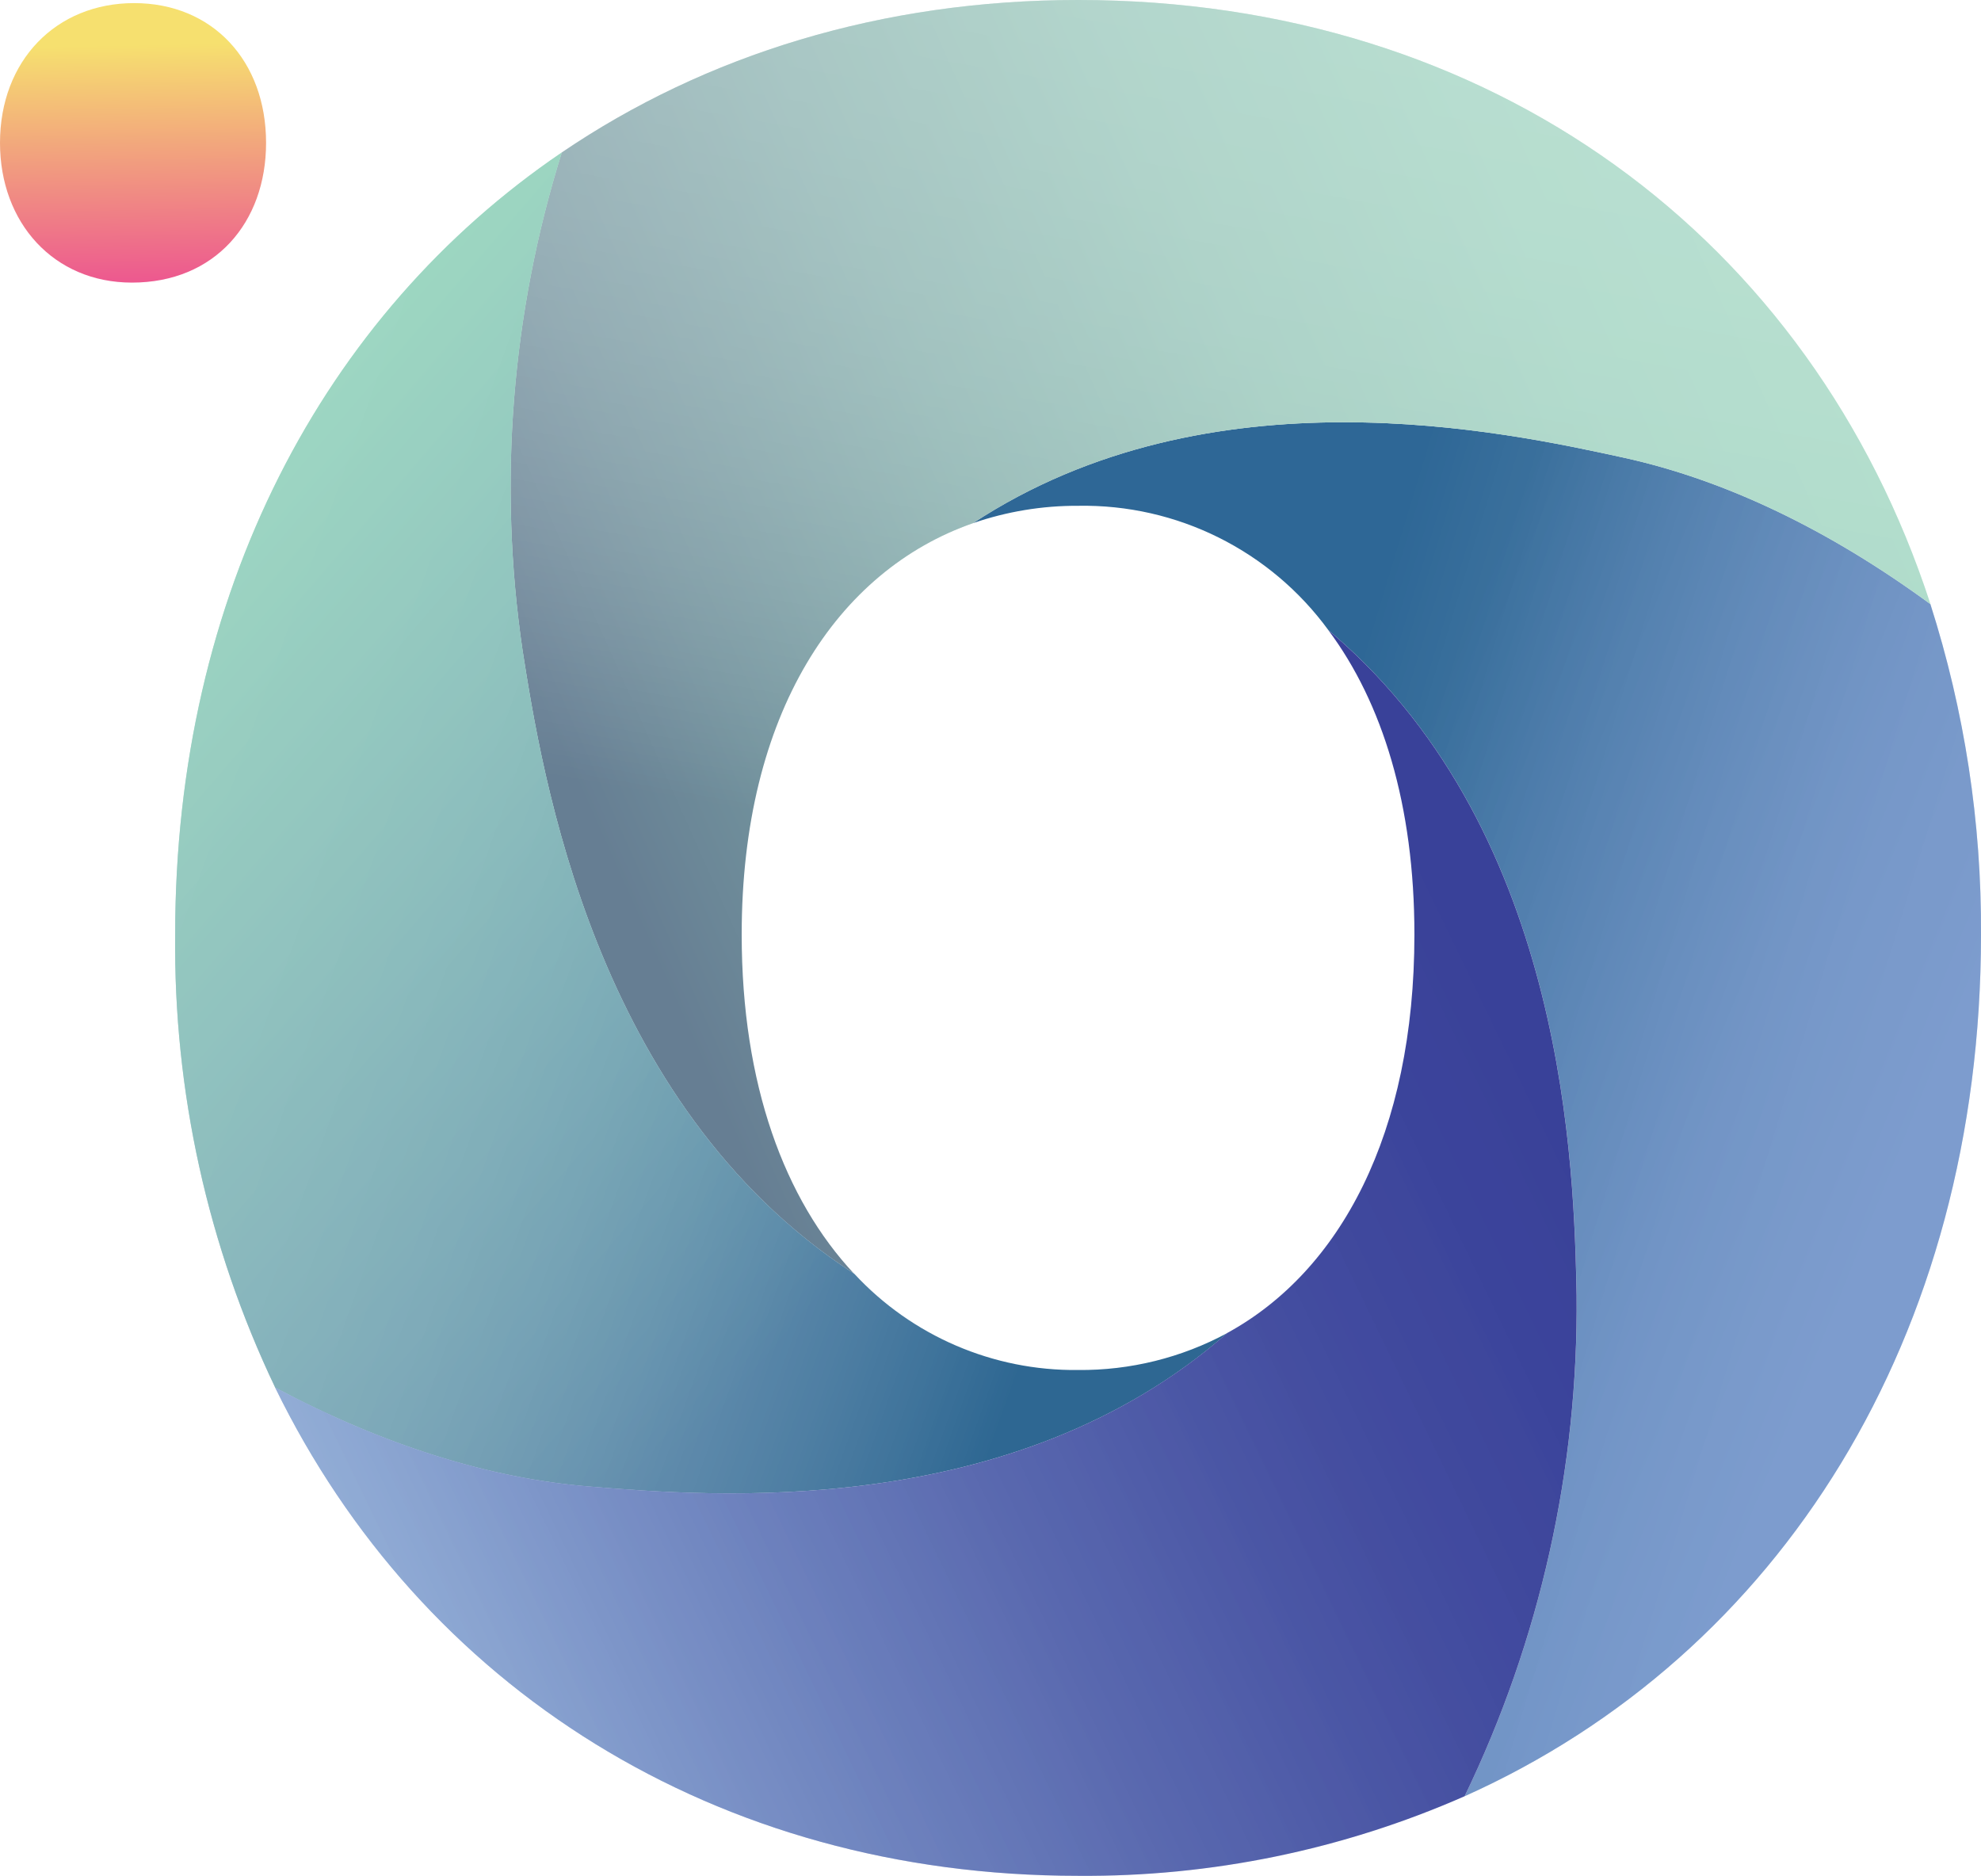
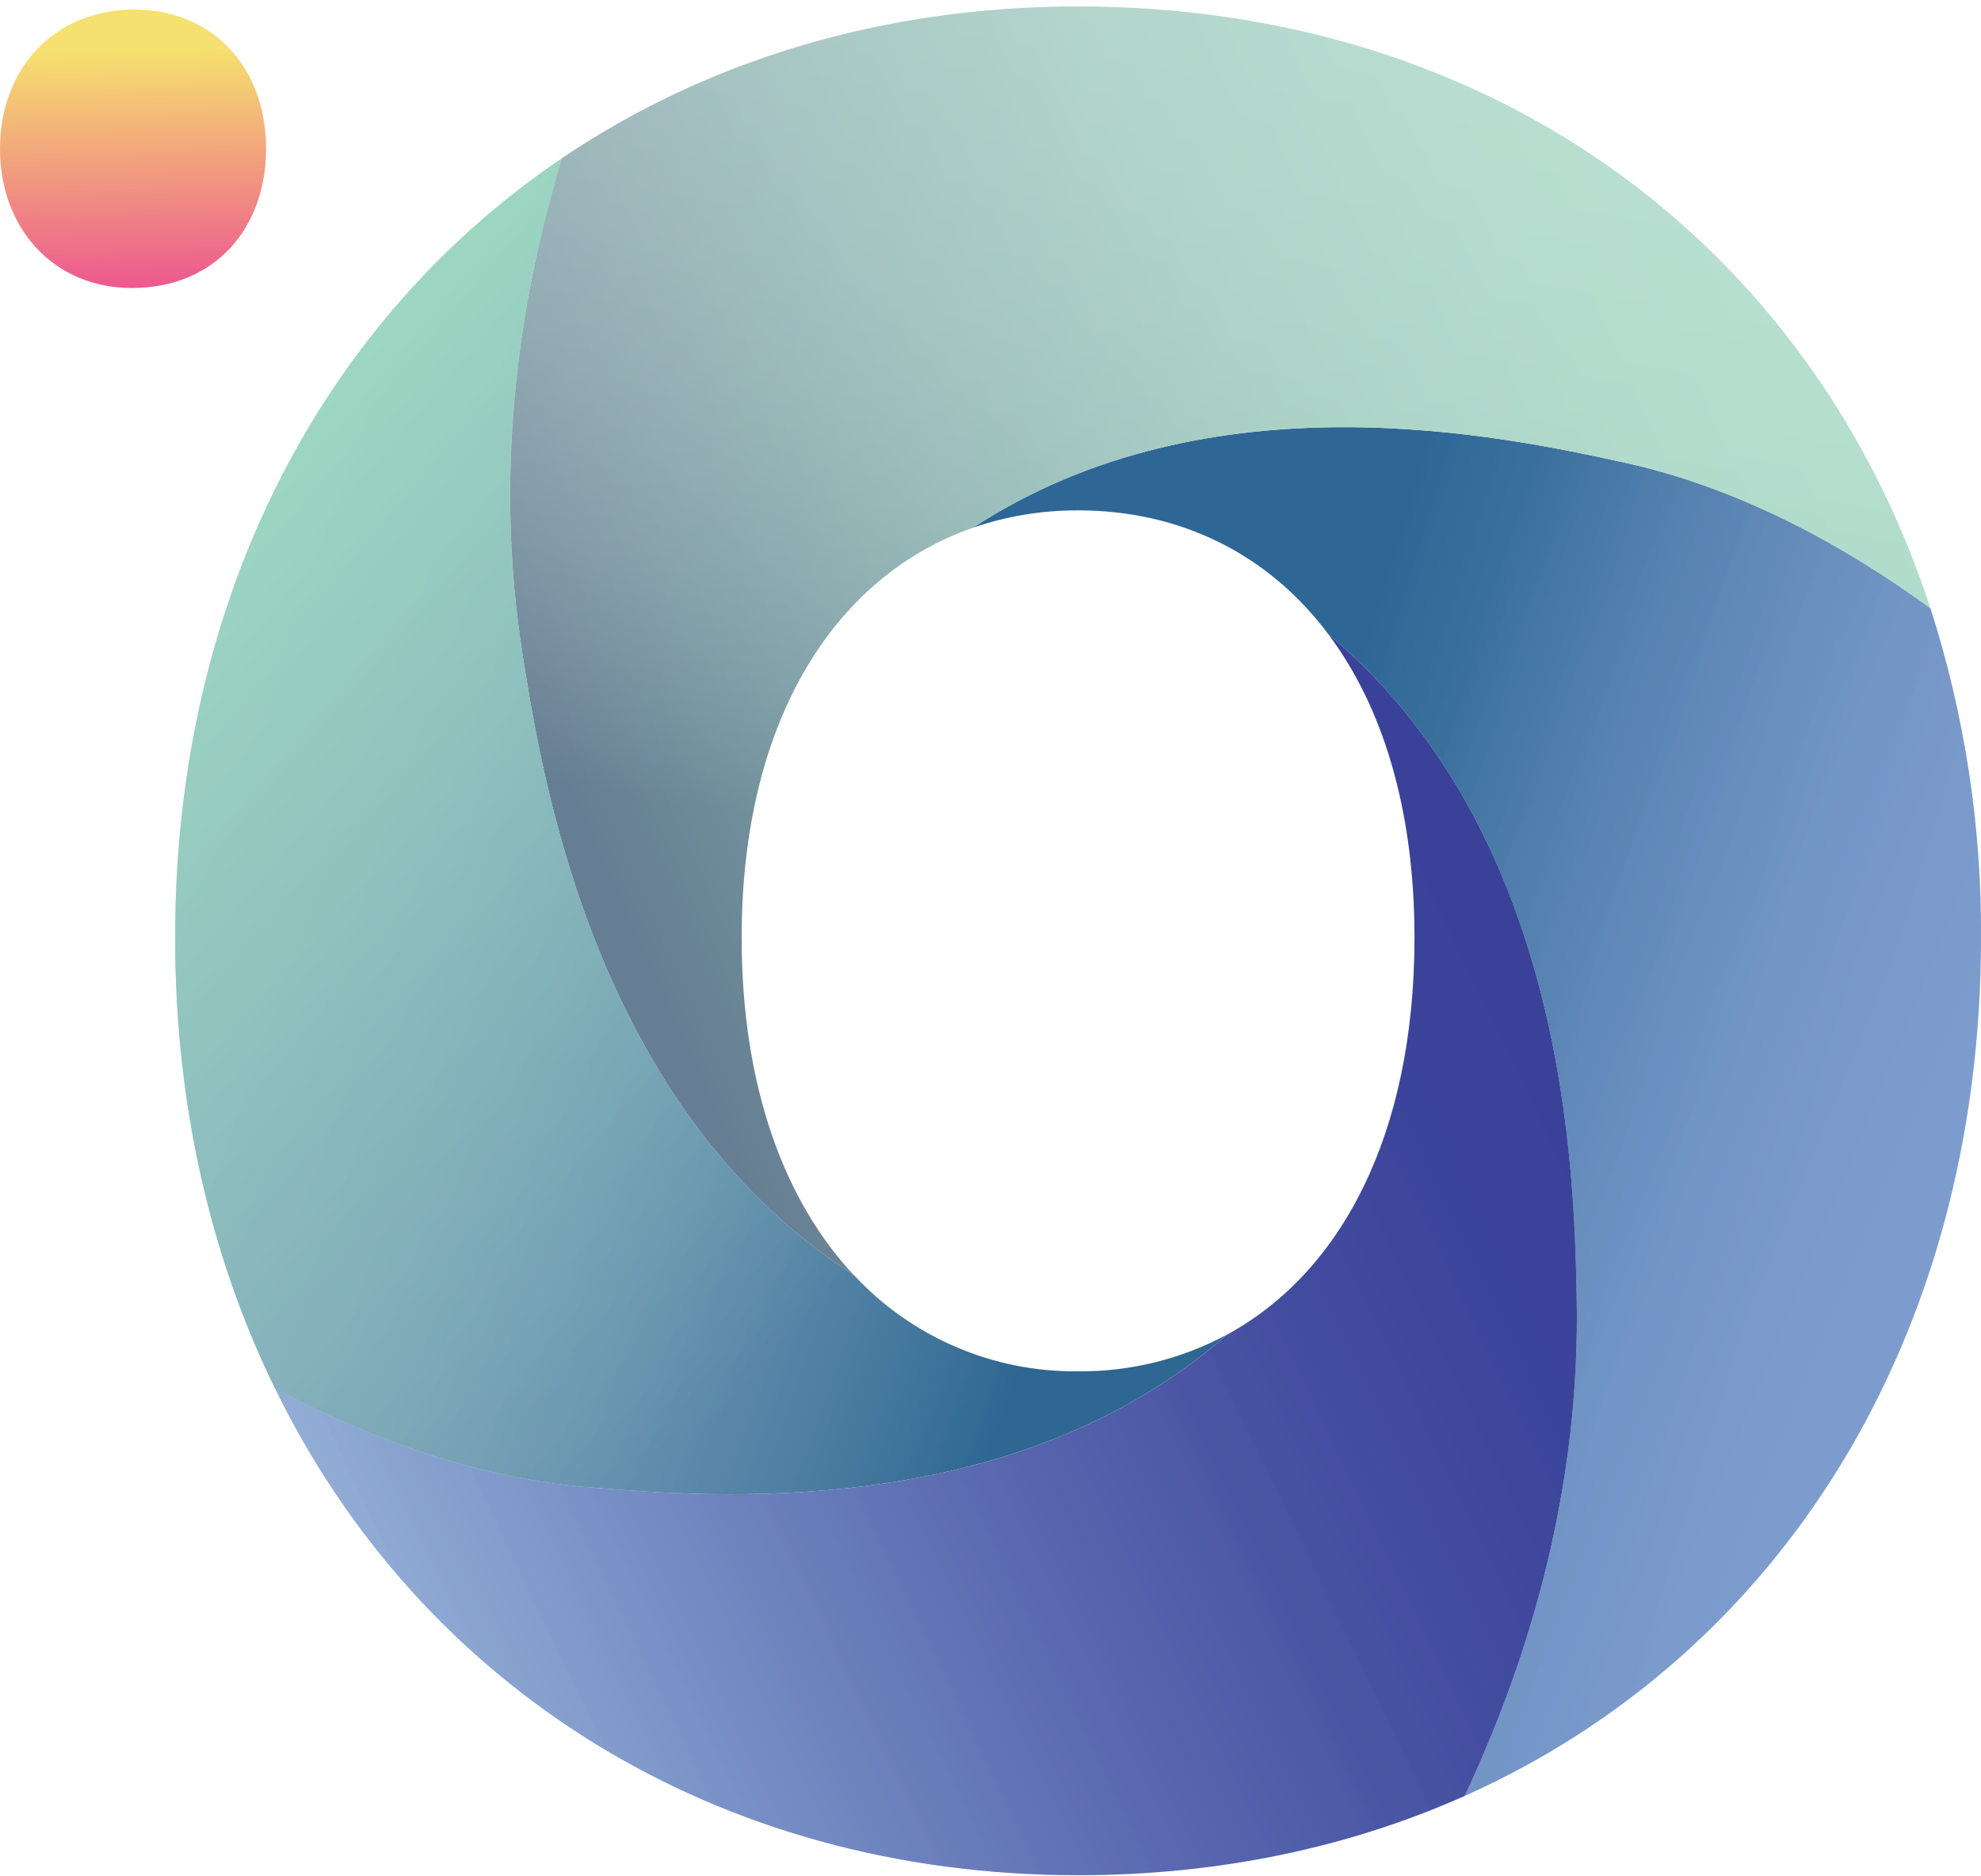
- <svg xmlns="http://www.w3.org/2000/svg" width="164" height="155.259" viewBox="0 0 164 155.259">
+ <svg xmlns="http://www.w3.org/2000/svg" width="170" height="161" viewBox="0 0 170 161" fill="none">
+   <path d="M169.999 80.467C169.999 114.879 152.739 142.062 125.694 154.147C131.452 141.88 135.636 127.356 135.302 111.304C135.082 100.738 134.487 72.077 114.491 54.861C114.329 54.721 114.165 54.581 114 54.447C108.803 47.494 101.222 43.807 92.514 43.807C89.448 43.794 86.4 44.296 83.501 45.293C103.868 31.967 129.162 37.476 139.344 39.69C148.073 41.598 156.972 45.866 165.659 52.21C168.589 61.343 170.054 70.879 169.999 80.467Z" fill="url(#paint0_linear_1849_765)" />
+   <path opacity="0.22" d="M169.999 80.467C169.999 114.879 152.739 142.062 125.694 154.147C131.452 141.88 135.636 127.356 135.302 111.304C135.082 100.738 134.487 72.077 114.491 54.861C114.329 54.721 114.165 54.581 114 54.447C108.803 47.494 101.222 43.807 92.514 43.807C89.448 43.794 86.4 44.296 83.501 45.293C103.868 31.967 129.162 37.476 139.344 39.69C148.073 41.598 156.972 45.866 165.659 52.21C168.589 61.343 170.054 70.879 169.999 80.467Z" fill="url(#paint1_linear_1849_765)" />
+   <path d="M165.658 52.212C156.97 45.868 148.072 41.597 139.343 39.692C129.161 37.477 103.866 31.968 83.501 45.293C71.85 49.338 63.646 61.563 63.646 80.468C63.646 93.303 67.34 103.137 73.289 109.467L73.098 109.341C50.946 94.922 46.485 66.596 44.841 56.158C42.415 40.772 44.394 26.247 48.209 13.595C60.533 5.253 75.665 0.557 92.513 0.557C128.02 0.557 155.441 20.941 165.658 52.212Z" fill="url(#paint2_linear_1849_765)" />
+   <path opacity="0.33" d="M165.658 52.212C156.97 45.868 148.072 41.597 139.343 39.692C129.161 37.477 103.866 31.968 83.501 45.293C71.85 49.338 63.646 61.563 63.646 80.468C63.646 93.303 67.34 103.137 73.289 109.467L73.098 109.341C50.946 94.922 46.485 66.596 44.841 56.158C42.415 40.772 44.394 26.247 48.209 13.595C60.533 5.253 75.665 0.557 92.513 0.557C128.02 0.557 155.441 20.941 165.658 52.212Z" fill="url(#paint3_linear_1849_765)" />
+   <path d="M105.322 114.541C86.92 130.65 60.952 128.519 50.514 127.657C41.876 126.948 32.787 124.06 23.617 119.203C18.086 107.931 15.03 94.823 15.03 80.466C15.03 51.334 27.751 27.439 48.21 13.596C44.395 26.248 42.418 40.773 44.842 56.159C46.487 66.597 50.947 94.923 73.099 109.342L73.291 109.468C73.298 109.476 73.305 109.476 73.312 109.483C75.76 112.113 78.733 114.203 82.041 115.619C85.348 117.036 88.916 117.746 92.516 117.705C96.984 117.745 101.39 116.657 105.322 114.541Z" fill="url(#paint4_linear_1849_765)" />
+   <path opacity="0.38" d="M105.322 114.541C86.92 130.65 60.952 128.519 50.514 127.657C41.876 126.948 32.787 124.06 23.617 119.203C18.086 107.931 15.03 94.823 15.03 80.466C15.03 51.334 27.751 27.439 48.21 13.596C44.395 26.248 42.418 40.773 44.842 56.159C46.487 66.597 50.947 94.923 73.099 109.342L73.291 109.468C73.298 109.476 73.305 109.476 73.312 109.483C75.76 112.113 78.733 114.203 82.041 115.619C85.348 117.036 88.916 117.746 92.516 117.705C96.984 117.745 101.39 116.657 105.322 114.541Z" fill="url(#paint5_linear_1849_765)" />
+   <path d="M125.695 154.149C115.816 158.558 104.633 160.955 92.515 160.955C61.399 160.955 36.141 144.805 23.618 119.205C32.787 124.062 41.877 126.951 50.515 127.659C60.953 128.521 86.921 130.652 105.323 114.544C115.002 109.265 121.384 97.517 121.384 80.469C121.384 69.408 118.633 60.638 114.002 54.449C114.165 54.583 114.329 54.723 114.493 54.863C134.49 72.079 135.086 100.741 135.304 111.306C135.635 127.358 131.452 141.883 125.695 154.149Z" fill="url(#paint6_linear_1849_765)" />
+   <path opacity="0.39" d="M125.695 154.149C115.816 158.558 104.633 160.955 92.515 160.955C61.399 160.955 36.141 144.805 23.618 119.205C32.787 124.062 41.877 126.951 50.515 127.659C60.953 128.521 86.921 130.652 105.323 114.544C115.002 109.265 121.384 97.517 121.384 80.469C121.384 69.408 118.633 60.638 114.002 54.449C114.165 54.583 114.329 54.723 114.493 54.863C134.49 72.079 135.086 100.741 135.304 111.306C135.635 127.358 131.452 141.883 125.695 154.149Z" fill="url(#paint7_linear_1849_765)" />
+   <path d="M0 12.77C0 5.752 4.796 0.82 11.512 0.82C18.228 0.82 22.833 5.752 22.833 12.77C22.833 19.598 18.42 24.72 11.32 24.72C4.605 24.719 0 19.598 0 12.77Z" fill="url(#paint8_linear_1849_765)" />
  <defs>
-     <linearGradient id="linear-gradient" x1="0.365" y1="0.369" x2="0.872" y2="0.651" gradientUnits="objectBoundingBox">
-       <stop offset="0" stop-color="#2e6796" />
-       <stop offset="0.219" stop-color="#3a6ea2" />
-       <stop offset="0.689" stop-color="#507bb8" />
-       <stop offset="0.994" stop-color="#5880c0" />
+     <linearGradient id="paint0_linear_1849_765" x1="115.073" y1="80.015" x2="164.249" y2="100.154" gradientUnits="userSpaceOnUse">
+       <stop stop-color="#2E6796" />
+       <stop offset="0.219" stop-color="#3A6EA2" />
+       <stop offset="0.689" stop-color="#507BB8" />
+       <stop offset="0.994" stop-color="#5880C0" />
    </linearGradient>
-     <linearGradient id="linear-gradient-2" x1="0.293" y1="0.386" x2="0.847" y2="0.616" gradientUnits="objectBoundingBox">
-       <stop offset="0" stop-color="#fff" stop-opacity="0" />
-       <stop offset="0.143" stop-color="#fff" stop-opacity="0.216" />
-       <stop offset="0.314" stop-color="#fff" stop-opacity="0.451" />
-       <stop offset="0.48" stop-color="#fff" stop-opacity="0.647" />
-       <stop offset="0.635" stop-color="#fff" stop-opacity="0.8" />
-       <stop offset="0.777" stop-color="#fff" stop-opacity="0.91" />
-       <stop offset="0.901" stop-color="#fff" stop-opacity="0.976" />
-       <stop offset="0.994" stop-color="#fff" />
+     <linearGradient id="paint1_linear_1849_765" x1="108.845" y1="82.013" x2="160.225" y2="97.718" gradientUnits="userSpaceOnUse">
+       <stop stop-color="white" stop-opacity="0" />
+       <stop offset="0.143" stop-color="white" stop-opacity="0.216" />
+       <stop offset="0.314" stop-color="white" stop-opacity="0.451" />
+       <stop offset="0.48" stop-color="white" stop-opacity="0.647" />
+       <stop offset="0.635" stop-color="white" stop-opacity="0.8" />
+       <stop offset="0.777" stop-color="white" stop-opacity="0.91" />
+       <stop offset="0.901" stop-color="white" stop-opacity="0.976" />
+       <stop offset="0.994" stop-color="white" />
    </linearGradient>
-     <linearGradient id="linear-gradient-3" x1="0.031" y1="0.593" x2="0.97" y2="0.214" gradientUnits="objectBoundingBox">
-       <stop offset="0" stop-color="#667e93" />
-       <stop offset="0.123" stop-color="#71919c" />
-       <stop offset="0.344" stop-color="#82adaa" />
-       <stop offset="0.565" stop-color="#8fc2b4" />
-       <stop offset="0.783" stop-color="#96ceba" />
-       <stop offset="0.994" stop-color="#99d3bc" />
+     <linearGradient id="paint2_linear_1849_765" x1="47.556" y1="65.141" x2="158.094" y2="15.212" gradientUnits="userSpaceOnUse">
+       <stop stop-color="#667E93" />
+       <stop offset="0.123" stop-color="#71919C" />
+       <stop offset="0.344" stop-color="#82ADAA" />
+       <stop offset="0.565" stop-color="#8FC2B4" />
+       <stop offset="0.783" stop-color="#96CEBA" />
+       <stop offset="0.994" stop-color="#99D3BC" />
    </linearGradient>
-     <linearGradient id="linear-gradient-4" x1="0.439" y1="0.692" x2="0.652" y2="-0.389" gradientUnits="objectBoundingBox">
-       <stop offset="0" stop-color="#fff" stop-opacity="0" />
-       <stop offset="0.036" stop-color="#fff" stop-opacity="0.118" />
-       <stop offset="0.098" stop-color="#fff" stop-opacity="0.302" />
-       <stop offset="0.166" stop-color="#fff" stop-opacity="0.467" />
-       <stop offset="0.239" stop-color="#fff" stop-opacity="0.612" />
-       <stop offset="0.316" stop-color="#fff" stop-opacity="0.733" />
-       <stop offset="0.4" stop-color="#fff" stop-opacity="0.831" />
-       <stop offset="0.494" stop-color="#fff" stop-opacity="0.906" />
-       <stop offset="0.603" stop-color="#fff" stop-opacity="0.961" />
-       <stop offset="0.739" stop-color="#fff" stop-opacity="0.992" />
-       <stop offset="0.994" stop-color="#fff" />
+     <linearGradient id="paint3_linear_1849_765" x1="97.283" y1="75.923" x2="118.17" y2="-42.703" gradientUnits="userSpaceOnUse">
+       <stop stop-color="white" stop-opacity="0" />
+       <stop offset="0.036" stop-color="white" stop-opacity="0.118" />
+       <stop offset="0.098" stop-color="white" stop-opacity="0.302" />
+       <stop offset="0.166" stop-color="white" stop-opacity="0.467" />
+       <stop offset="0.239" stop-color="white" stop-opacity="0.612" />
+       <stop offset="0.316" stop-color="white" stop-opacity="0.733" />
+       <stop offset="0.4" stop-color="white" stop-opacity="0.831" />
+       <stop offset="0.494" stop-color="white" stop-opacity="0.906" />
+       <stop offset="0.603" stop-color="white" stop-opacity="0.961" />
+       <stop offset="0.739" stop-color="white" stop-opacity="0.992" />
+       <stop offset="0.994" stop-color="white" />
    </linearGradient>
-     <linearGradient id="linear-gradient-5" x1="0.021" y1="0.234" x2="0.606" y2="0.865" gradientUnits="objectBoundingBox">
-       <stop offset="0" stop-color="#64c29d" />
-       <stop offset="0.534" stop-color="#458f96" />
-       <stop offset="1" stop-color="#2e6792" />
+     <linearGradient id="paint4_linear_1849_765" x1="16.926" y1="40.425" x2="83.306" y2="96.81" gradientUnits="userSpaceOnUse">
+       <stop stop-color="#64C29D" />
+       <stop offset="0.534" stop-color="#458F96" />
+       <stop offset="1" stop-color="#2E6792" />
    </linearGradient>
-     <linearGradient id="linear-gradient-6" x1="0.007" y1="0.36" x2="0.873" y2="0.748" gradientUnits="objectBoundingBox">
-       <stop offset="0" stop-color="#fff" />
-       <stop offset="0.197" stop-color="#fff" stop-opacity="0.988" />
-       <stop offset="0.331" stop-color="#fff" stop-opacity="0.953" />
-       <stop offset="0.446" stop-color="#fff" stop-opacity="0.894" />
-       <stop offset="0.551" stop-color="#fff" stop-opacity="0.808" />
-       <stop offset="0.649" stop-color="#fff" stop-opacity="0.698" />
-       <stop offset="0.742" stop-color="#fff" stop-opacity="0.565" />
-       <stop offset="0.83" stop-color="#fff" stop-opacity="0.404" />
-       <stop offset="0.915" stop-color="#fff" stop-opacity="0.22" />
-       <stop offset="0.995" stop-color="#fff" stop-opacity="0.016" />
-       <stop offset="1" stop-color="#fff" stop-opacity="0" />
+     <linearGradient id="paint5_linear_1849_765" x1="15.662" y1="54.872" x2="99.157" y2="84.331" gradientUnits="userSpaceOnUse">
+       <stop stop-color="white" />
+       <stop offset="0.197" stop-color="white" stop-opacity="0.988" />
+       <stop offset="0.331" stop-color="white" stop-opacity="0.953" />
+       <stop offset="0.446" stop-color="white" stop-opacity="0.894" />
+       <stop offset="0.551" stop-color="white" stop-opacity="0.808" />
+       <stop offset="0.649" stop-color="white" stop-opacity="0.698" />
+       <stop offset="0.742" stop-color="white" stop-opacity="0.565" />
+       <stop offset="0.83" stop-color="white" stop-opacity="0.404" />
+       <stop offset="0.915" stop-color="white" stop-opacity="0.22" />
+       <stop offset="0.995" stop-color="white" stop-opacity="0.016" />
+       <stop offset="1" stop-color="white" stop-opacity="0" />
    </linearGradient>
-     <linearGradient id="linear-gradient-7" x1="0.097" y1="0.819" x2="1.002" y2="0.403" gradientUnits="objectBoundingBox">
-       <stop offset="0" stop-color="#4c78bb" />
-       <stop offset="0.201" stop-color="#4463ae" />
-       <stop offset="0.459" stop-color="#3e50a2" />
-       <stop offset="0.723" stop-color="#3a449b" />
+     <linearGradient id="paint6_linear_1849_765" x1="34.453" y1="141.678" x2="133.813" y2="93.776" gradientUnits="userSpaceOnUse">
+       <stop stop-color="#4C78BB" />
+       <stop offset="0.201" stop-color="#4463AE" />
+       <stop offset="0.459" stop-color="#3E50A2" />
+       <stop offset="0.723" stop-color="#3A449B" />
      <stop offset="1" stop-color="#394199" />
    </linearGradient>
-     <linearGradient id="linear-gradient-8" x1="0.097" y1="0.819" x2="1.002" y2="0.403" gradientUnits="objectBoundingBox">
-       <stop offset="0" stop-color="#fff" />
-       <stop offset="0.141" stop-color="#fff" stop-opacity="0.784" />
-       <stop offset="0.315" stop-color="#fff" stop-opacity="0.549" />
-       <stop offset="0.482" stop-color="#fff" stop-opacity="0.353" />
-       <stop offset="0.639" stop-color="#fff" stop-opacity="0.2" />
-       <stop offset="0.782" stop-color="#fff" stop-opacity="0.09" />
-       <stop offset="0.907" stop-color="#fff" stop-opacity="0.024" />
-       <stop offset="1" stop-color="#fff" stop-opacity="0" />
+     <linearGradient id="paint7_linear_1849_765" x1="34.453" y1="141.678" x2="133.813" y2="93.776" gradientUnits="userSpaceOnUse">
+       <stop stop-color="white" />
+       <stop offset="0.141" stop-color="white" stop-opacity="0.784" />
+       <stop offset="0.315" stop-color="white" stop-opacity="0.549" />
+       <stop offset="0.482" stop-color="white" stop-opacity="0.353" />
+       <stop offset="0.639" stop-color="white" stop-opacity="0.2" />
+       <stop offset="0.782" stop-color="white" stop-opacity="0.09" />
+       <stop offset="0.907" stop-color="white" stop-opacity="0.024" />
+       <stop offset="1" stop-color="white" stop-opacity="0" />
    </linearGradient>
-     <linearGradient id="linear-gradient-9" x1="0.494" y1="0.149" x2="0.512" y2="1.15" gradientUnits="objectBoundingBox">
-       <stop offset="0" stop-color="#f6e06f" />
-       <stop offset="1" stop-color="#eb4095" />
+     <linearGradient id="paint8_linear_1849_765" x1="11.279" y1="4.381" x2="11.73" y2="28.304" gradientUnits="userSpaceOnUse">
+       <stop stop-color="#F6E06F" />
+       <stop offset="1" stop-color="#EB4095" />
    </linearGradient>
  </defs>
-   <g id="logo" transform="translate(-217.807 -197.18)">
-     <path id="Path_1" data-name="Path 1" d="M394.673,280.113c0,33.309-16.651,59.622-42.742,71.319a93.2,93.2,0,0,0,9.27-41.471c-.212-10.226-.786-37.971-20.078-54.635-.157-.135-.315-.271-.472-.4a25.113,25.113,0,0,0-20.728-10.3,26.33,26.33,0,0,0-8.7,1.438c19.647-12.9,44.049-7.566,53.872-5.421,8.421,1.845,17.006,5.978,25.386,12.119A88.146,88.146,0,0,1,394.673,280.113Z" transform="translate(-12.866 -5.582)" fill="url(#linear-gradient)" />
-     <path id="Path_2" data-name="Path 2" d="M394.673,280.113c0,33.309-16.651,59.622-42.742,71.319a93.2,93.2,0,0,0,9.27-41.471c-.212-10.226-.786-37.971-20.078-54.635-.157-.135-.315-.271-.472-.4a25.113,25.113,0,0,0-20.728-10.3,26.33,26.33,0,0,0-8.7,1.438c19.647-12.9,44.049-7.566,53.872-5.421,8.421,1.845,17.006,5.978,25.386,12.119A88.146,88.146,0,0,1,394.673,280.113Z" transform="translate(-12.866 -5.582)" opacity="0.22" fill="url(#linear-gradient-2)" />
-     <path id="Path_3" data-name="Path 3" d="M384.366,247.18c-8.381-6.14-16.965-10.273-25.386-12.119-9.823-2.145-34.225-7.477-53.872,5.421-11.239,3.916-19.154,15.749-19.154,34.048,0,12.424,3.564,21.943,9.3,28.071l-.185-.122C273.7,288.522,269.4,261.1,267.812,251a92.708,92.708,0,0,1,3.249-41.2c11.889-8.074,26.488-12.62,42.742-12.62C348.054,197.18,374.508,216.912,384.366,247.18Z" transform="translate(-6.745)" fill="url(#linear-gradient-3)" />
-     <path id="Path_4" data-name="Path 4" d="M384.366,247.18c-8.381-6.14-16.965-10.273-25.386-12.119-9.823-2.145-34.225-7.477-53.872,5.421-11.239,3.916-19.154,15.749-19.154,34.048,0,12.424,3.564,21.943,9.3,28.071l-.185-.122C273.7,288.522,269.4,261.1,267.812,251a92.708,92.708,0,0,1,3.249-41.2c11.889-8.074,26.488-12.62,42.742-12.62C348.054,197.18,374.508,216.912,384.366,247.18Z" transform="translate(-6.745)" opacity="0.33" fill="url(#linear-gradient-4)" />
-     <path id="Path_5" data-name="Path 5" d="M321.728,309.53c-17.753,15.593-42.8,13.53-52.873,12.7-8.332-.686-17.1-3.481-25.947-8.183a84.957,84.957,0,0,1-8.284-37.5c0-28.2,12.272-51.33,32.008-64.731a92.708,92.708,0,0,0-3.249,41.2c1.587,10.1,5.889,37.522,27.26,51.479l.185.122c.007.007.014.007.021.014a24.878,24.878,0,0,0,18.525,7.959A25.515,25.515,0,0,0,321.728,309.53Z" transform="translate(-2.316 -2.016)" fill="url(#linear-gradient-5)" />
-     <path id="Path_6" data-name="Path 6" d="M321.728,309.53c-17.753,15.593-42.8,13.53-52.873,12.7-8.332-.686-17.1-3.481-25.947-8.183a84.957,84.957,0,0,1-8.284-37.5c0-28.2,12.272-51.33,32.008-64.731a92.708,92.708,0,0,0-3.249,41.2c1.587,10.1,5.889,37.522,27.26,51.479l.185.122c.007.007.014.007.021.014a24.878,24.878,0,0,0,18.525,7.959A25.515,25.515,0,0,0,321.728,309.53Z" transform="translate(-2.316 -2.016)" opacity="0.38" fill="url(#linear-gradient-6)" />
-     <path id="Path_7" data-name="Path 7" d="M342.7,354.182a77.912,77.912,0,0,1-32.008,6.589c-30.018,0-54.385-15.633-66.466-40.413,8.845,4.7,17.615,7.5,25.947,8.183,10.07.835,35.121,2.9,52.873-12.7,9.338-5.109,15.494-16.481,15.494-32.983,0-10.707-2.654-19.2-7.122-25.186.157.129.315.265.472.4,19.292,16.664,19.866,44.409,20.078,54.635A93.2,93.2,0,0,1,342.7,354.182Z" transform="translate(-3.639 -8.331)" fill="url(#linear-gradient-7)" />
-     <path id="Path_8" data-name="Path 8" d="M342.7,354.182a77.912,77.912,0,0,1-32.008,6.589c-30.018,0-54.385-15.633-66.466-40.413,8.845,4.7,17.615,7.5,25.947,8.183,10.07.835,35.121,2.9,52.873-12.7,9.338-5.109,15.494-16.481,15.494-32.983,0-10.707-2.654-19.2-7.122-25.186.157.129.315.265.472.4,19.292,16.664,19.866,44.409,20.078,54.635A93.2,93.2,0,0,1,342.7,354.182Z" transform="translate(-3.639 -8.331)" opacity="0.39" fill="url(#linear-gradient-8)" />
-     <g id="dot" transform="translate(217.807 197.437)">
-       <path id="Path_9" data-name="Path 9" d="M217.807,209.045c0-6.793,4.627-11.567,11.106-11.567s10.921,4.774,10.921,11.567c0,6.609-4.257,11.567-11.106,11.567C222.249,220.611,217.807,215.654,217.807,209.045Z" transform="translate(-217.807 -197.478)" fill="url(#linear-gradient-9)" />
-     </g>
-   </g>
</svg>
